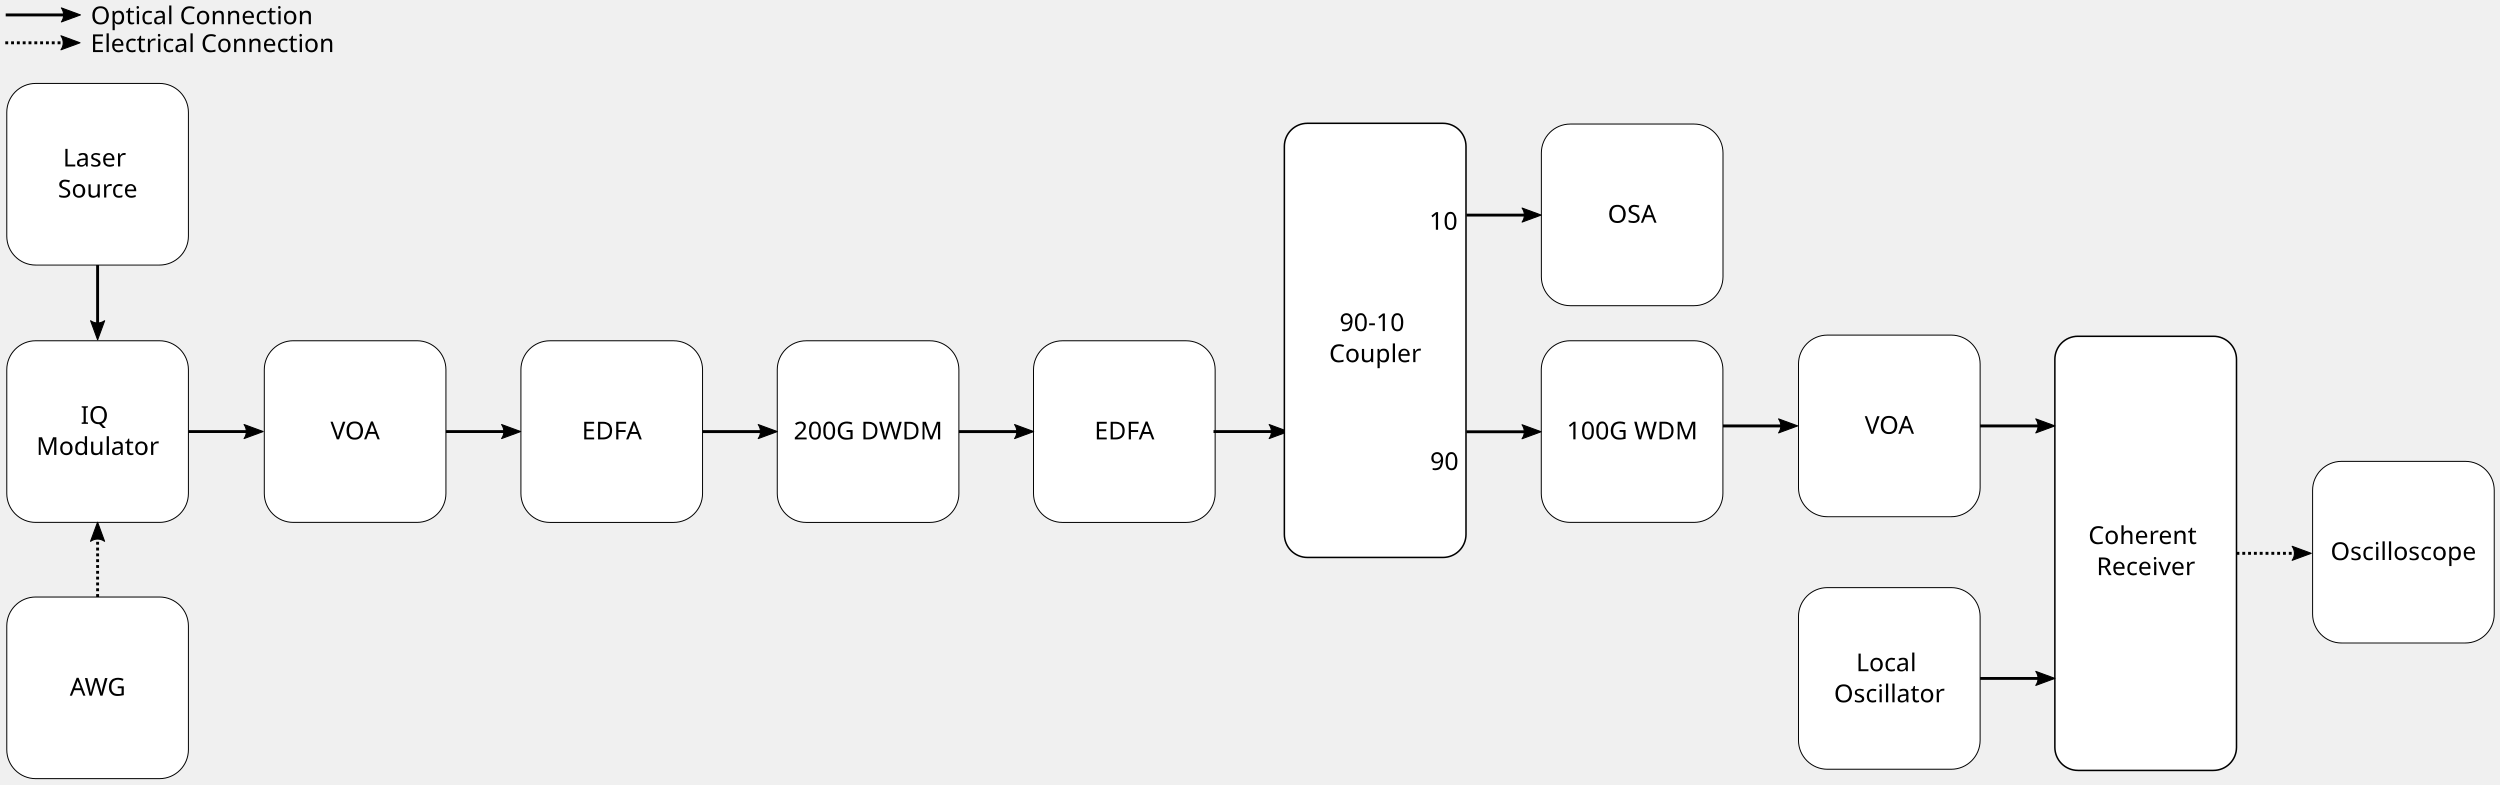
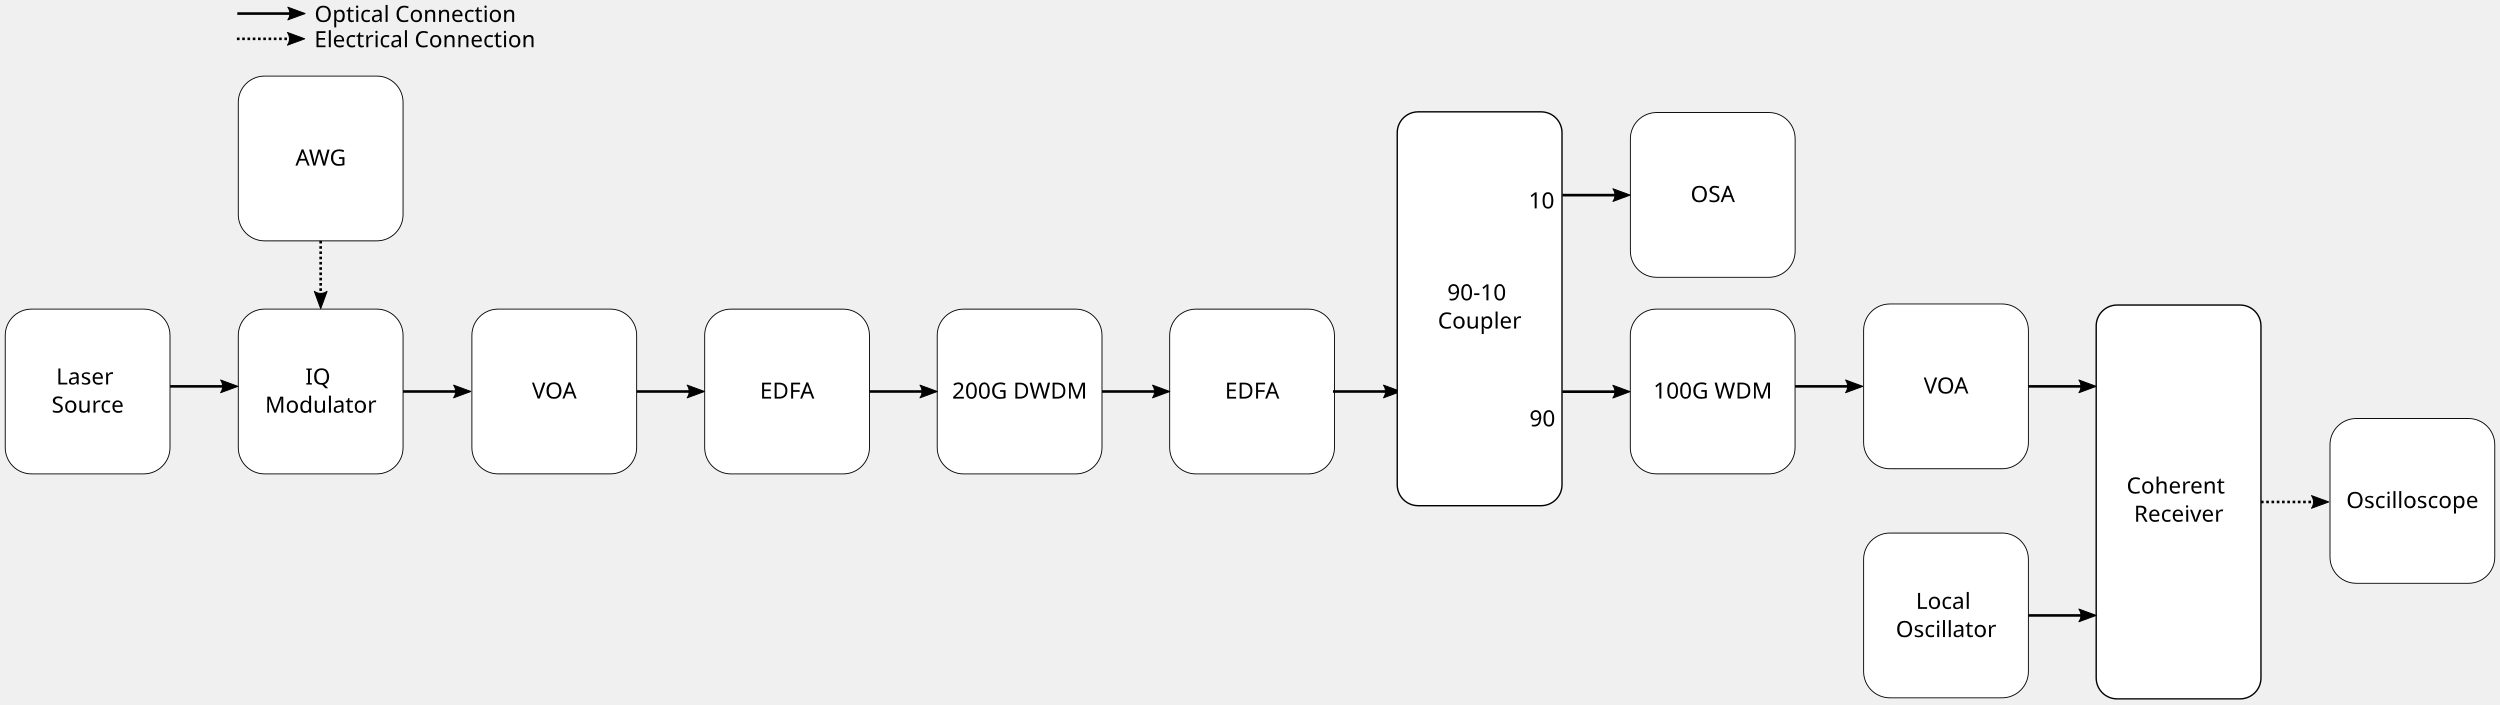
- <svg xmlns="http://www.w3.org/2000/svg" width="141.95mm" height="44.539mm" viewBox="0 0 141.95 44.539" version="1.1" id="svg8">
+ <svg xmlns="http://www.w3.org/2000/svg" width="156.48mm" height="44.088mm" viewBox="0 0 156.48 44.088" version="1.1" id="svg8">
  <defs id="defs2">
    <marker style="overflow:visible" id="marker6618" refX="0" refY="0" orient="auto">
      <path transform="scale(-0.6)" d="M 8.719,4.034 -2.207,0.016 8.719,-4.002 c -1.745,2.372 -1.735,5.617 -6e-7,8.035 z" style="fill:#000000;fill-opacity:1;fill-rule:evenodd;stroke:#000000;stroke-width:0.625;stroke-linejoin:round;stroke-opacity:1" id="path6616" />
    </marker>
    <marker style="overflow:visible" id="marker6618-8" refX="0" refY="0" orient="auto">
      <path transform="scale(-0.6)" d="M 8.719,4.034 -2.207,0.016 8.719,-4.002 c -1.745,2.372 -1.735,5.617 -6e-7,8.035 z" style="fill:#000000;fill-opacity:1;fill-rule:evenodd;stroke:#000000;stroke-width:0.625;stroke-linejoin:round;stroke-opacity:1" id="path6616-0" />
    </marker>
    <marker style="overflow:visible" id="marker6618-1" refX="0" refY="0" orient="auto">
      <path transform="scale(-0.6)" d="M 8.719,4.034 -2.207,0.016 8.719,-4.002 c -1.745,2.372 -1.735,5.617 -6e-7,8.035 z" style="fill:#000000;fill-opacity:1;fill-rule:evenodd;stroke:#000000;stroke-width:0.625;stroke-linejoin:round;stroke-opacity:1" id="path6616-4" />
    </marker>
    <marker style="overflow:visible" id="marker6618-5" refX="0" refY="0" orient="auto">
      <path transform="scale(-0.6)" d="M 8.719,4.034 -2.207,0.016 8.719,-4.002 c -1.745,2.372 -1.735,5.617 -6e-7,8.035 z" style="fill:#000000;fill-opacity:1;fill-rule:evenodd;stroke:#000000;stroke-width:0.625;stroke-linejoin:round;stroke-opacity:1" id="path6616-49" />
    </marker>
    <marker style="overflow:visible" id="marker6618-3" refX="0" refY="0" orient="auto">
      <path transform="scale(-0.6)" d="M 8.719,4.034 -2.207,0.016 8.719,-4.002 c -1.745,2.372 -1.735,5.617 -6e-7,8.035 z" style="fill:#000000;fill-opacity:1;fill-rule:evenodd;stroke:#000000;stroke-width:0.625;stroke-linejoin:round;stroke-opacity:1" id="path6616-19" />
    </marker>
    <marker style="overflow:visible" id="marker6618-08" refX="0" refY="0" orient="auto">
      <path transform="scale(-0.6)" d="M 8.719,4.034 -2.207,0.016 8.719,-4.002 c -1.745,2.372 -1.735,5.617 -6e-7,8.035 z" style="fill:#000000;fill-opacity:1;fill-rule:evenodd;stroke:#000000;stroke-width:0.625;stroke-linejoin:round;stroke-opacity:1" id="path6616-9" />
    </marker>
    <marker style="overflow:visible" id="marker6618-9" refX="0" refY="0" orient="auto">
      <path transform="scale(-0.6)" d="M 8.719,4.034 -2.207,0.016 8.719,-4.002 c -1.745,2.372 -1.735,5.617 -6e-7,8.035 z" style="fill:#000000;fill-opacity:1;fill-rule:evenodd;stroke:#000000;stroke-width:0.625;stroke-linejoin:round;stroke-opacity:1" id="path6616-11" />
    </marker>
    <marker style="overflow:visible" id="marker6618-15" refX="0" refY="0" orient="auto">
      <path transform="scale(-0.6)" d="M 8.719,4.034 -2.207,0.016 8.719,-4.002 c -1.745,2.372 -1.735,5.617 -6e-7,8.035 z" style="fill:#000000;fill-opacity:1;fill-rule:evenodd;stroke:#000000;stroke-width:0.625;stroke-linejoin:round;stroke-opacity:1" id="path6616-199" />
    </marker>
    <marker style="overflow:visible" id="marker6618-80" refX="0" refY="0" orient="auto">
      <path transform="scale(-0.6)" d="M 8.719,4.034 -2.207,0.016 8.719,-4.002 c -1.745,2.372 -1.735,5.617 -6e-7,8.035 z" style="fill:#000000;fill-opacity:1;fill-rule:evenodd;stroke:#000000;stroke-width:0.625;stroke-linejoin:round;stroke-opacity:1" id="path6616-40" />
    </marker>
    <marker style="overflow:visible" id="marker6618-4" refX="0" refY="0" orient="auto">
      <path transform="scale(-0.6)" d="M 8.719,4.034 -2.207,0.016 8.719,-4.002 c -1.745,2.372 -1.735,5.617 -6e-7,8.035 z" style="fill:#000000;fill-opacity:1;fill-rule:evenodd;stroke:#000000;stroke-width:0.625;stroke-linejoin:round;stroke-opacity:1" id="path6616-6" />
    </marker>
    <marker style="overflow:visible" id="marker6618-7" refX="0" refY="0" orient="auto">
      <path transform="scale(-0.6)" d="M 8.719,4.034 -2.207,0.016 8.719,-4.002 c -1.745,2.372 -1.735,5.617 -6e-7,8.035 z" style="fill:#000000;fill-opacity:1;fill-rule:evenodd;stroke:#000000;stroke-width:0.625;stroke-linejoin:round;stroke-opacity:1" id="path6616-06" />
    </marker>
    <marker style="overflow:visible" id="marker6618-8-9" refX="0" refY="0" orient="auto">
      <path transform="scale(-0.6)" d="M 8.719,4.034 -2.207,0.016 8.719,-4.002 c -1.745,2.372 -1.735,5.617 -6e-7,8.035 z" style="fill:#000000;fill-opacity:1;fill-rule:evenodd;stroke:#000000;stroke-width:0.625;stroke-linejoin:round;stroke-opacity:1" id="path6616-0-9" />
    </marker>
    <marker style="overflow:visible" id="marker6618-8-9-2" refX="0" refY="0" orient="auto">
      <path transform="scale(-0.6)" d="M 8.719,4.034 -2.207,0.016 8.719,-4.002 c -1.745,2.372 -1.735,5.617 -6e-7,8.035 z" style="fill:#000000;fill-opacity:1;fill-rule:evenodd;stroke:#000000;stroke-width:0.625;stroke-linejoin:round;stroke-opacity:1" id="path6616-0-9-0" />
    </marker>
    <marker style="overflow:visible" id="marker6618-8-9-2-1" refX="0" refY="0" orient="auto">
      <path transform="scale(-0.6)" d="M 8.719,4.034 -2.207,0.016 8.719,-4.002 c -1.745,2.372 -1.735,5.617 -6e-7,8.035 z" style="fill:#000000;fill-opacity:1;fill-rule:evenodd;stroke:#000000;stroke-width:0.625;stroke-linejoin:round;stroke-opacity:1" id="path6616-0-9-0-1" />
    </marker>
    <marker style="overflow:visible" id="marker6618-8-9-2-1-5" refX="0" refY="0" orient="auto">
      <path transform="scale(-0.6)" d="M 8.719,4.034 -2.207,0.016 8.719,-4.002 c -1.745,2.372 -1.735,5.617 -6e-7,8.035 z" style="fill:#000000;fill-opacity:1;fill-rule:evenodd;stroke:#000000;stroke-width:0.625;stroke-linejoin:round;stroke-opacity:1" id="path6616-0-9-0-1-4" />
    </marker>
    <marker style="overflow:visible" id="marker6618-8-9-2-4" refX="0" refY="0" orient="auto">
      <path transform="scale(-0.6)" d="M 8.719,4.034 -2.207,0.016 8.719,-4.002 c -1.745,2.372 -1.735,5.617 -6e-7,8.035 z" style="fill:#000000;fill-opacity:1;fill-rule:evenodd;stroke:#000000;stroke-width:0.625;stroke-linejoin:round;stroke-opacity:1" id="path6616-0-9-0-7" />
    </marker>
    <marker style="overflow:visible" id="marker6618-8-9-2-1-3" refX="0" refY="0" orient="auto">
      <path transform="scale(-0.6)" d="M 8.719,4.034 -2.207,0.016 8.719,-4.002 c -1.745,2.372 -1.735,5.617 -6e-7,8.035 z" style="fill:#000000;fill-opacity:1;fill-rule:evenodd;stroke:#000000;stroke-width:0.625;stroke-linejoin:round;stroke-opacity:1" id="path6616-0-9-0-1-2" />
    </marker>
    <marker style="overflow:visible" id="marker6618-8-9-2-7" refX="0" refY="0" orient="auto">
      <path transform="scale(-0.6)" d="M 8.719,4.034 -2.207,0.016 8.719,-4.002 c -1.745,2.372 -1.735,5.617 -6e-7,8.035 z" style="fill:#000000;fill-opacity:1;fill-rule:evenodd;stroke:#000000;stroke-width:0.625;stroke-linejoin:round;stroke-opacity:1" id="path6616-0-9-0-6" />
    </marker>
    <marker style="overflow:visible" id="marker6618-31" refX="0" refY="0" orient="auto">
      <path transform="scale(-0.6)" d="M 8.719,4.034 -2.207,0.016 8.719,-4.002 c -1.745,2.372 -1.735,5.617 -6e-7,8.035 z" style="fill:#000000;fill-opacity:1;fill-rule:evenodd;stroke:#000000;stroke-width:0.625;stroke-linejoin:round;stroke-opacity:1" id="path6616-1" />
    </marker>
    <marker style="overflow:visible" id="marker6618-8-9-2-7-5" refX="0" refY="0" orient="auto">
      <path transform="scale(-0.6)" d="M 8.719,4.034 -2.207,0.016 8.719,-4.002 c -1.745,2.372 -1.735,5.617 -6e-7,8.035 z" style="fill:#000000;fill-opacity:1;fill-rule:evenodd;stroke:#000000;stroke-width:0.625;stroke-linejoin:round;stroke-opacity:1" id="path6616-0-9-0-6-6" />
    </marker>
    <marker style="overflow:visible" id="marker6618-31-0" refX="0" refY="0" orient="auto">
      <path transform="scale(-0.6)" d="M 8.719,4.034 -2.207,0.016 8.719,-4.002 c -1.745,2.372 -1.735,5.617 -6e-7,8.035 z" style="fill:#000000;fill-opacity:1;fill-rule:evenodd;stroke:#000000;stroke-width:0.625;stroke-linejoin:round;stroke-opacity:1" id="path6616-1-5" />
    </marker>
    <marker style="overflow:visible" id="marker6618-31-0-6" refX="0" refY="0" orient="auto">
      <path transform="scale(-0.6)" d="M 8.719,4.034 -2.207,0.016 8.719,-4.002 c -1.745,2.372 -1.735,5.617 -6e-7,8.035 z" style="fill:#000000;fill-opacity:1;fill-rule:evenodd;stroke:#000000;stroke-width:0.625;stroke-linejoin:round;stroke-opacity:1" id="path6616-1-5-4" />
    </marker>
    <marker style="overflow:visible" id="marker6618-31-0-6-0" refX="0" refY="0" orient="auto">
      <path transform="scale(-0.6)" d="M 8.719,4.034 -2.207,0.016 8.719,-4.002 c -1.745,2.372 -1.735,5.617 -6e-7,8.035 z" style="fill:#000000;fill-opacity:1;fill-rule:evenodd;stroke:#000000;stroke-width:0.625;stroke-linejoin:round;stroke-opacity:1" id="path6616-1-5-4-2" />
    </marker>
    <marker style="overflow:visible" id="marker6618-31-0-6-6" refX="0" refY="0" orient="auto">
      <path transform="scale(-0.6)" d="M 8.719,4.034 -2.207,0.016 8.719,-4.002 c -1.745,2.372 -1.735,5.617 -6e-7,8.035 z" style="fill:#000000;fill-opacity:1;fill-rule:evenodd;stroke:#000000;stroke-width:0.625;stroke-linejoin:round;stroke-opacity:1" id="path6616-1-5-4-8" />
    </marker>
    <marker style="overflow:visible" id="marker6618-31-0-6-6-4" refX="0" refY="0" orient="auto">
      <path transform="scale(-0.6)" d="M 8.719,4.034 -2.207,0.016 8.719,-4.002 c -1.745,2.372 -1.735,5.617 -6e-7,8.035 z" style="fill:#000000;fill-opacity:1;fill-rule:evenodd;stroke:#000000;stroke-width:0.625;stroke-linejoin:round;stroke-opacity:1" id="path6616-1-5-4-8-2" />
    </marker>
    <marker style="overflow:visible" id="marker6618-31-0-6-0-9" refX="0" refY="0" orient="auto">
      <path transform="scale(-0.6)" d="M 8.719,4.034 -2.207,0.016 8.719,-4.002 c -1.745,2.372 -1.735,5.617 -6e-7,8.035 z" style="fill:#000000;fill-opacity:1;fill-rule:evenodd;stroke:#000000;stroke-width:0.625;stroke-linejoin:round;stroke-opacity:1" id="path6616-1-5-4-2-1" />
    </marker>
    <marker style="overflow:visible" id="marker6618-31-0-6-7" refX="0" refY="0" orient="auto">
      <path transform="scale(-0.6)" d="M 8.719,4.034 -2.207,0.016 8.719,-4.002 c -1.745,2.372 -1.735,5.617 -6e-7,8.035 z" style="fill:#000000;fill-opacity:1;fill-rule:evenodd;stroke:#000000;stroke-width:0.625;stroke-linejoin:round;stroke-opacity:1" id="path6616-1-5-4-23" />
    </marker>
    <marker style="overflow:visible" id="marker6618-31-0-9" refX="0" refY="0" orient="auto">
      <path transform="scale(-0.6)" d="M 8.719,4.034 -2.207,0.016 8.719,-4.002 c -1.745,2.372 -1.735,5.617 -6e-7,8.035 z" style="fill:#000000;fill-opacity:1;fill-rule:evenodd;stroke:#000000;stroke-width:0.625;stroke-linejoin:round;stroke-opacity:1" id="path6616-1-5-2" />
    </marker>
  </defs>
-   <g id="layer1" transform="translate(45.92167,-187.1815)">
+   <g id="layer1" transform="translate(60.4516,-187.1815)">
    <g id="g4823" transform="translate(-5,5)">
      <flowRoot transform="matrix(0.2645833,0,0,0.2645833,2.859235,214.961)" style="font-style:normal;font-variant:normal;font-weight:300;font-stretch:normal;font-size:10px;line-height:25px;font-family:Roboto;-inkscape-font-specification:'Roboto, Light';text-align:start;letter-spacing:0px;word-spacing:0px;writing-mode:lr-tb;text-anchor:start;fill:#000000;fill-opacity:1;stroke:none;stroke-width:1px;stroke-linecap:butt;stroke-linejoin:miter;stroke-opacity:1" id="flowRoot5201" xml:space="preserve">
        <flowRegion id="flowRegion5203">
          <rect y="55.38" x="150.85" height="10.701" width="5.218" id="rect5205" />
        </flowRegion>
        <flowPara id="flowPara5207" />
      </flowRoot>
      <g transform="translate(23.56429,17.89531)" id="g6077-1-36-7" />
      <g transform="translate(2.081428,12.64583)" id="g3126">
        <g id="g4911-1-65" transform="translate(-36.12349,-35.05259)">
          <flowRoot xml:space="preserve" id="flowRoot279" style="font-style:normal;font-weight:normal;font-size:40px;line-height:1.25;font-family:sans-serif;letter-spacing:0px;word-spacing:0px;fill:#000000;fill-opacity:1;stroke:none" transform="matrix(0.2645833,0,0,0.2645833,39.04206,279.3204)">
            <flowRegion id="flowRegion281">
              <rect id="rect283" width="162.143" height="68.214" x="-32.5" y="215.11" />
            </flowRegion>
            <flowPara id="flowPara285" />
          </flowRoot>
-           <g transform="translate(-65.13662,101.7716)" id="g6948-41">
+           <g transform="translate(-79.72374,116.3825)" id="g6948-41">
            <rect ry="1.643" y="107.554" x="58.642" height="10.313" width="10.313" id="rect4741-2" style="fill:#ffffff;fill-opacity:1;stroke:#000000;stroke-width:0.056;stroke-linecap:butt;stroke-linejoin:round;stroke-miterlimit:4;stroke-dasharray:none" />
            <text style="font-style:normal;font-variant:normal;font-weight:normal;font-stretch:normal;font-size:1.411px;font-family:Calibri;-inkscape-font-specification:'Calibri, Normal';font-variant-ligatures:normal;font-variant-caps:normal;font-variant-numeric:normal;font-feature-settings:normal;text-align:center;writing-mode:lr-tb;text-anchor:middle;stroke-width:0.265" id="text576-6" y="112.269" x="63.806">
              <tspan y="112.269" x="63.806" id="tspan5482-32">Laser</tspan>
              <tspan y="114.033" x="63.806" id="tspan5130">Source</tspan>
            </text>
          </g>
          <g transform="translate(-65.13662,116.3825)" id="g6948-0">
            <rect ry="1.643" y="107.554" x="58.642" height="10.313" width="10.313" id="rect4741-306" style="fill:#ffffff;fill-opacity:1;stroke:#000000;stroke-width:0.056;stroke-linecap:butt;stroke-linejoin:round;stroke-miterlimit:4;stroke-dasharray:none" />
            <text style="font-style:normal;font-variant:normal;font-weight:normal;font-stretch:normal;font-size:1.411px;font-family:Calibri;-inkscape-font-specification:'Calibri, Normal';font-variant-ligatures:normal;font-variant-caps:normal;font-variant-numeric:normal;font-feature-settings:normal;text-align:center;writing-mode:lr-tb;text-anchor:middle;stroke-width:0.265" id="text576-11" y="112.274" x="63.806">
              <tspan y="112.274" x="63.806" id="tspan5482-3">IQ</tspan>
              <tspan y="114.038" x="63.806" id="tspan5056">Modulator</tspan>
            </text>
          </g>
-           <g transform="translate(-65.13662,130.9327)" id="g6948">
+           <g transform="translate(-65.13662,101.7968)" id="g6948">
            <rect ry="1.643" y="107.554" x="58.642" height="10.313" width="10.313" id="rect4741" style="fill:#ffffff;fill-opacity:1;stroke:#000000;stroke-width:0.056;stroke-linecap:butt;stroke-linejoin:round;stroke-miterlimit:4;stroke-dasharray:none" />
            <text style="font-style:normal;font-variant:normal;font-weight:normal;font-stretch:normal;font-size:1.411px;font-family:Calibri;-inkscape-font-specification:'Calibri, Normal';font-variant-ligatures:normal;font-variant-caps:normal;font-variant-numeric:normal;font-feature-settings:normal;text-align:center;writing-mode:lr-tb;text-anchor:middle;stroke-width:0.265" id="text576" y="113.156" x="63.806">
              <tspan y="113.156" x="63.806" id="tspan5482">AWG</tspan>
            </text>
          </g>
          <g transform="translate(36.59642,130.3992)" id="g6948-9">
            <rect ry="1.643" y="107.554" x="58.642" height="10.313" width="10.313" id="rect4741-5" style="fill:#ffffff;fill-opacity:1;stroke:#000000;stroke-width:0.056;stroke-linecap:butt;stroke-linejoin:round;stroke-miterlimit:4;stroke-dasharray:none" />
            <text style="font-style:normal;font-variant:normal;font-weight:normal;font-stretch:normal;font-size:1.411px;font-family:Calibri;-inkscape-font-specification:'Calibri, Normal';font-variant-ligatures:normal;font-variant-caps:normal;font-variant-numeric:normal;font-feature-settings:normal;text-align:center;writing-mode:lr-tb;text-anchor:middle;stroke-width:0.265" id="text576-05" y="112.301" x="63.806">
              <tspan y="112.301" x="63.806" id="tspan5482-4">Local</tspan>
              <tspan y="114.065" x="63.806" id="tspan5058">Oscillator</tspan>
            </text>
          </g>
          <g transform="translate(51.15358,121.4819)" id="g6948-7">
            <g id="g5156" transform="translate(1.0059367e-5,-8.49712)">
              <rect style="fill:#ffffff;fill-opacity:1;stroke:#000000;stroke-width:0.087;stroke-linecap:butt;stroke-linejoin:round;stroke-miterlimit:4;stroke-dasharray:none" id="rect4741-25" width="10.313" height="24.65" x="58.642" y="110.697" ry="1.308" />
              <text x="63.806" y="122.495" id="text576-4" style="font-style:normal;font-variant:normal;font-weight:normal;font-stretch:normal;font-size:1.411px;font-family:Calibri;-inkscape-font-specification:'Calibri, Normal';font-variant-ligatures:normal;font-variant-caps:normal;font-variant-numeric:normal;font-feature-settings:normal;text-align:center;writing-mode:lr-tb;text-anchor:middle;stroke-width:0.265">
                <tspan id="tspan5064" x="63.806" y="122.495">Coherent</tspan>
                <tspan x="63.806" y="124.259" id="tspan981">Receiver</tspan>
              </text>
            </g>
          </g>
-           <path style="fill:none;stroke:#000000;stroke-width:0.165;stroke-linecap:butt;stroke-linejoin:miter;stroke-miterlimit:4;stroke-dasharray:0.165, 0.165;stroke-dashoffset:0;stroke-opacity:1;marker-end:url(#marker6618)" d="m -1.338,238.486 c 0,-1.342 0,-2.684 0,-4.025" id="path5402" />
+           <path style="fill:none;stroke:#000000;stroke-width:0.165;stroke-linecap:butt;stroke-linejoin:miter;stroke-miterlimit:4;stroke-dasharray:0.165, 0.165;stroke-dashoffset:0;stroke-opacity:1;marker-end:url(#marker6618)" d="m -1.338,219.663 c 0,1.342 0,2.684 0,4.025" id="path5402" />
          <path style="fill:none;stroke:#000000;stroke-width:0.165;stroke-linecap:butt;stroke-linejoin:miter;stroke-miterlimit:4;stroke-dasharray:none;stroke-opacity:1;marker-end:url(#marker6618-8)" d="m 90.946,228.772 c 1.342,0 2.684,0 4.025,0" id="path5402-1" />
-           <path style="fill:none;stroke:#000000;stroke-width:0.165;stroke-linecap:butt;stroke-linejoin:miter;stroke-miterlimit:4;stroke-dasharray:none;stroke-opacity:1;marker-end:url(#marker6618-1)" d="m -1.338,219.638 c 0,1.342 0,2.684 0,4.025" id="path5402-7" />
+           <path style="fill:none;stroke:#000000;stroke-width:0.165;stroke-linecap:butt;stroke-linejoin:miter;stroke-miterlimit:4;stroke-dasharray:none;stroke-opacity:1;marker-end:url(#marker6618-1)" d="m -10.763,228.772 c 1.342,0 2.684,0 4.025,0" id="path5402-7" />
          <path style="fill:none;stroke:#000000;stroke-width:0.165;stroke-linecap:butt;stroke-linejoin:miter;stroke-miterlimit:4;stroke-dasharray:none;stroke-opacity:1;marker-end:url(#marker6618-5)" d="m 105.551,243.109 c 1.342,0 2.684,0 4.025,0" id="path5402-4" />
          <path style="fill:none;stroke:#000000;stroke-width:0.165;stroke-linecap:butt;stroke-linejoin:miter;stroke-miterlimit:4;stroke-dasharray:0.165, 0.165;stroke-dashoffset:0;stroke-opacity:1;marker-end:url(#marker6618-80)" d="m 120.108,236.007 c 1.342,0 2.684,0 4.025,0" id="path5402-9" />
          <g transform="translate(65.78775,123.2305)" id="g6948-48-4">
            <rect ry="1.643" y="107.554" x="58.642" height="10.313" width="10.313" id="rect4741-22-6" style="fill:#ffffff;fill-opacity:1;stroke:#000000;stroke-width:0.056;stroke-linecap:butt;stroke-linejoin:round;stroke-miterlimit:4;stroke-dasharray:none" />
            <text style="font-style:normal;font-variant:normal;font-weight:normal;font-stretch:normal;font-size:1.411px;font-family:Calibri;-inkscape-font-specification:'Calibri, Normal';font-variant-ligatures:normal;font-variant-caps:normal;font-variant-numeric:normal;font-feature-settings:normal;text-align:center;writing-mode:lr-tb;text-anchor:middle;stroke-width:0.265" id="text576-66-2" y="113.156" x="63.806">
              <tspan y="113.156" x="63.806" id="tspan5482-99-3">Oscilloscope</tspan>
            </text>
          </g>
          <path style="fill:none;stroke:#000000;stroke-width:0.165;stroke-linecap:butt;stroke-linejoin:miter;stroke-miterlimit:4;stroke-dasharray:none;stroke-opacity:1;marker-end:url(#marker6618-8-9)" d="m 3.818,229.093 c 1.342,0 2.684,0 4.025,0" id="path5402-1-9" />
          <rect style="fill:#ffffff;fill-opacity:1;stroke:#000000;stroke-width:0.056;stroke-linecap:butt;stroke-linejoin:round;stroke-miterlimit:4;stroke-dasharray:none" id="rect4741-8" width="10.313" height="10.313" x="22.698" y="223.938" ry="1.643" />
          <text x="27.862" y="229.54" id="text576-7" style="font-style:normal;font-variant:normal;font-weight:normal;font-stretch:normal;font-size:1.411px;font-family:Calibri;-inkscape-font-specification:'Calibri, Normal';font-variant-ligatures:normal;font-variant-caps:normal;font-variant-numeric:normal;font-feature-settings:normal;text-align:center;writing-mode:lr-tb;text-anchor:middle;stroke-width:0.265">
            <tspan id="tspan5482-40" x="27.862" y="229.54">EDFA</tspan>
          </text>
          <rect style="fill:#ffffff;fill-opacity:1;stroke:#000000;stroke-width:0.056;stroke-linecap:butt;stroke-linejoin:round;stroke-miterlimit:4;stroke-dasharray:none" id="rect4741-8-7" width="10.313" height="10.313" x="37.253" y="223.938" ry="1.643" />
          <text x="42.417" y="229.54" id="text576-7-5" style="font-style:normal;font-variant:normal;font-weight:normal;font-stretch:normal;font-size:1.411px;font-family:Calibri;-inkscape-font-specification:'Calibri, Normal';font-variant-ligatures:normal;font-variant-caps:normal;font-variant-numeric:normal;font-feature-settings:normal;text-align:center;writing-mode:lr-tb;text-anchor:middle;stroke-width:0.265">
            <tspan id="tspan5482-40-6" x="42.417" y="229.54" style="stroke-width:0.265">200G DWDM</tspan>
          </text>
          <rect style="fill:#ffffff;fill-opacity:1;stroke:#000000;stroke-width:0.056;stroke-linecap:butt;stroke-linejoin:round;stroke-miterlimit:4;stroke-dasharray:none" id="rect4741-8-9" width="10.313" height="10.313" x="51.803" y="223.938" ry="1.643" />
          <text x="56.967" y="229.54" id="text576-7-1" style="font-style:normal;font-variant:normal;font-weight:normal;font-stretch:normal;font-size:1.411px;font-family:Calibri;-inkscape-font-specification:'Calibri, Normal';font-variant-ligatures:normal;font-variant-caps:normal;font-variant-numeric:normal;font-feature-settings:normal;text-align:center;writing-mode:lr-tb;text-anchor:middle;stroke-width:0.265">
            <tspan id="tspan5482-40-5" x="56.967" y="229.54" style="stroke-width:0.265">EDFA</tspan>
          </text>
          <rect style="fill:#ffffff;fill-opacity:1;stroke:#000000;stroke-width:0.056;stroke-linecap:butt;stroke-linejoin:round;stroke-miterlimit:4;stroke-dasharray:none" id="rect4741-8-7-9" width="10.313" height="10.313" x="80.634" y="223.936" ry="1.643" />
          <text x="85.798" y="229.538" id="text576-7-5-6" style="font-style:normal;font-variant:normal;font-weight:normal;font-stretch:normal;font-size:1.411px;font-family:Calibri;-inkscape-font-specification:'Calibri, Normal';font-variant-ligatures:normal;font-variant-caps:normal;font-variant-numeric:normal;font-feature-settings:normal;text-align:center;writing-mode:lr-tb;text-anchor:middle;stroke-width:0.265">
            <tspan id="tspan5482-40-6-7" x="85.798" y="229.538" style="stroke-width:0.265">100G WDM</tspan>
          </text>
          <path id="path5402-1-9-0-3" d="m 76.38,229.104 c 1.342,0 2.684,0 4.025,0" style="fill:none;stroke:#000000;stroke-width:0.165;stroke-linecap:butt;stroke-linejoin:miter;stroke-miterlimit:4;stroke-dasharray:none;stroke-opacity:1;marker-end:url(#marker6618-8-9-2-7)" />
          <path id="path5402-1-9-0-4-5" d="m 62.022,229.093 c 1.342,0 2.684,0 4.025,0" style="fill:none;stroke:#000000;stroke-width:0.165;stroke-linecap:butt;stroke-linejoin:miter;stroke-miterlimit:4;stroke-dasharray:none;stroke-opacity:1;marker-end:url(#marker6618-8-9-2-1-3)" />
          <path style="fill:none;stroke:#000000;stroke-width:0.165;stroke-linecap:butt;stroke-linejoin:miter;stroke-miterlimit:4;stroke-dasharray:none;stroke-opacity:1;marker-end:url(#marker6618-8-9-2)" d="m 33.011,229.094 c 1.342,0 2.684,0 4.025,0" id="path5402-1-9-0" />
          <path style="fill:none;stroke:#000000;stroke-width:0.165;stroke-linecap:butt;stroke-linejoin:miter;stroke-miterlimit:4;stroke-dasharray:none;stroke-opacity:1;marker-end:url(#marker6618-8-9-2-1)" d="m 47.566,229.094 c 1.342,0 2.684,0 4.025,0" id="path5402-1-9-0-4" />
          <g transform="translate(35.38342,131.4799)" id="g6948-7-3-7">
            <g id="g5156-7-9" transform="translate(1.0059367e-5,-8.49712)">
              <rect style="fill:#ffffff;fill-opacity:1;stroke:#000000;stroke-width:0.087;stroke-linecap:butt;stroke-linejoin:round;stroke-miterlimit:4;stroke-dasharray:none" id="rect4741-25-7-8" width="10.313" height="24.65" x="30.663" y="88.607" ry="1.308" />
              <text x="35.827" y="100.405" id="text576-4-3-4" style="font-style:normal;font-variant:normal;font-weight:normal;font-stretch:normal;font-size:1.411px;font-family:Calibri;-inkscape-font-specification:'Calibri, Normal';font-variant-ligatures:normal;font-variant-caps:normal;font-variant-numeric:normal;font-feature-settings:normal;text-align:center;writing-mode:lr-tb;text-anchor:middle;stroke-width:0.265">
                <tspan x="35.827" y="100.405" id="tspan981-7-8">90-10</tspan>
                <tspan x="35.827" y="102.169" id="tspan2437-2">Coupler</tspan>
              </text>
            </g>
          </g>
          <rect style="fill:#ffffff;fill-opacity:1;stroke:#000000;stroke-width:0.056;stroke-linecap:butt;stroke-linejoin:round;stroke-miterlimit:4;stroke-dasharray:none" id="rect4741-8-7-9-6" width="10.313" height="10.313" x="80.639" y="211.632" ry="1.643" />
          <text x="85.802" y="217.235" id="text576-7-5-6-8" style="font-style:normal;font-variant:normal;font-weight:normal;font-stretch:normal;font-size:1.411px;font-family:Calibri;-inkscape-font-specification:'Calibri, Normal';font-variant-ligatures:normal;font-variant-caps:normal;font-variant-numeric:normal;font-feature-settings:normal;text-align:center;writing-mode:lr-tb;text-anchor:middle;stroke-width:0.265">
            <tspan id="tspan5482-40-6-7-0" x="85.802" y="217.235" style="stroke-width:0.265">OSA</tspan>
          </text>
          <path id="path5402-1-9-0-3-5" d="m 76.384,216.801 c 1.342,0 2.684,0 4.025,0" style="fill:none;stroke:#000000;stroke-width:0.165;stroke-linecap:butt;stroke-linejoin:miter;stroke-miterlimit:4;stroke-dasharray:none;stroke-opacity:1;marker-end:url(#marker6618-8-9-2-7-5)" />
          <rect style="fill:#ffffff;fill-opacity:1;stroke:#000000;stroke-width:0.056;stroke-linecap:butt;stroke-linejoin:round;stroke-miterlimit:4;stroke-dasharray:none" id="rect4741-8-9-3" width="10.313" height="10.313" x="8.127" y="223.936" ry="1.643" />
          <text x="13.291" y="229.538" id="text576-7-1-6" style="font-style:normal;font-variant:normal;font-weight:normal;font-stretch:normal;font-size:1.411px;font-family:Calibri;-inkscape-font-specification:'Calibri, Normal';font-variant-ligatures:normal;font-variant-caps:normal;font-variant-numeric:normal;font-feature-settings:normal;text-align:center;writing-mode:lr-tb;text-anchor:middle;stroke-width:0.265">
            <tspan id="tspan5482-40-5-4" x="13.291" y="229.538" style="stroke-width:0.265">VOA</tspan>
          </text>
          <path style="fill:none;stroke:#000000;stroke-width:0.165;stroke-linecap:butt;stroke-linejoin:miter;stroke-miterlimit:4;stroke-dasharray:none;stroke-opacity:1;marker-end:url(#marker6618-31-0)" d="m 18.439,229.093 c 1.342,0 2.684,0 4.025,0" id="path5402-5-1" />
          <path style="fill:none;stroke:#000000;stroke-width:0.165;stroke-linecap:butt;stroke-linejoin:miter;stroke-miterlimit:4;stroke-dasharray:none;stroke-opacity:1;marker-end:url(#marker6618-31-0-6-7)" d="m -6.556,205.437 c 1.342,0 2.684,0 4.025,0" id="path5402-5-1-6" />
          <text xml:space="preserve" style="font-style:normal;font-weight:normal;font-size:10.583px;line-height:1.25;font-family:sans-serif;letter-spacing:0px;word-spacing:0px;fill:#000000;fill-opacity:1;stroke:none;stroke-width:0.265" x="-1.716" y="205.96" id="text7215">
            <tspan id="tspan7213" x="-1.716" y="205.96" style="font-style:normal;font-variant:normal;font-weight:normal;font-stretch:normal;font-size:1.411px;font-family:sans-serif;-inkscape-font-specification:'sans-serif, Normal';font-variant-ligatures:normal;font-variant-caps:normal;font-variant-numeric:normal;font-feature-settings:normal;text-align:start;writing-mode:lr-tb;text-anchor:start;stroke-width:0.265">Optical Connection</tspan>
          </text>
          <path style="fill:none;stroke:#000000;stroke-width:0.165;stroke-linecap:butt;stroke-linejoin:miter;stroke-miterlimit:4;stroke-dasharray:0.165, 0.165;stroke-dashoffset:0;stroke-opacity:1;marker-end:url(#marker6618-31-0-6-6-4)" d="m -6.58,207.019 c 1.342,0 2.684,0 4.025,0" id="path5402-5-1-6-3" />
          <text xml:space="preserve" style="font-style:normal;font-weight:normal;font-size:10.583px;line-height:1.25;font-family:sans-serif;letter-spacing:0px;word-spacing:0px;fill:#000000;fill-opacity:1;stroke:none;stroke-width:0.265" x="-1.74" y="207.543" id="text7215-74">
            <tspan id="tspan7213-70" x="-1.74" y="207.543" style="font-style:normal;font-variant:normal;font-weight:normal;font-stretch:normal;font-size:1.411px;font-family:sans-serif;-inkscape-font-specification:'sans-serif, Normal';font-variant-ligatures:normal;font-variant-caps:normal;font-variant-numeric:normal;font-feature-settings:normal;text-align:start;writing-mode:lr-tb;text-anchor:start;stroke-width:0.265">Electrical Connection</tspan>
          </text>
          <text xml:space="preserve" style="font-style:normal;font-weight:normal;font-size:10.583px;line-height:1.25;font-family:sans-serif;letter-spacing:0px;word-spacing:0px;fill:#000000;fill-opacity:1;stroke:none;stroke-width:0.265" x="74.33" y="231.276" id="text7215-1">
            <tspan id="tspan7213-2" x="74.33" y="231.276" style="font-style:normal;font-variant:normal;font-weight:normal;font-stretch:normal;font-size:1.411px;font-family:sans-serif;-inkscape-font-specification:'sans-serif, Normal';font-variant-ligatures:normal;font-variant-caps:normal;font-variant-numeric:normal;font-feature-settings:normal;text-align:start;writing-mode:lr-tb;text-anchor:start;stroke-width:0.265">90</tspan>
          </text>
          <text xml:space="preserve" style="font-style:normal;font-weight:normal;font-size:10.583px;line-height:1.25;font-family:sans-serif;letter-spacing:0px;word-spacing:0px;fill:#000000;fill-opacity:1;stroke:none;stroke-width:0.265" x="74.273" y="217.634" id="text7215-15">
            <tspan id="tspan7213-27" x="74.273" y="217.634" style="font-style:normal;font-variant:normal;font-weight:normal;font-stretch:normal;font-size:1.411px;font-family:sans-serif;-inkscape-font-specification:'sans-serif, Normal';font-variant-ligatures:normal;font-variant-caps:normal;font-variant-numeric:normal;font-feature-settings:normal;text-align:start;writing-mode:lr-tb;text-anchor:start;stroke-width:0.265">10</tspan>
          </text>
          <rect style="fill:#ffffff;fill-opacity:1;stroke:#000000;stroke-width:0.056;stroke-linecap:butt;stroke-linejoin:round;stroke-miterlimit:4;stroke-dasharray:none" id="rect4741-8-9-3-1" width="10.313" height="10.313" x="95.239" y="223.615" ry="1.643" />
          <text x="100.403" y="229.218" id="text576-7-1-6-5" style="font-style:normal;font-variant:normal;font-weight:normal;font-stretch:normal;font-size:1.411px;font-family:Calibri;-inkscape-font-specification:'Calibri, Normal';font-variant-ligatures:normal;font-variant-caps:normal;font-variant-numeric:normal;font-feature-settings:normal;text-align:center;writing-mode:lr-tb;text-anchor:middle;stroke-width:0.265">
            <tspan id="tspan5482-40-5-4-5" x="100.403" y="229.218" style="stroke-width:0.265">VOA</tspan>
          </text>
          <path style="fill:none;stroke:#000000;stroke-width:0.165;stroke-linecap:butt;stroke-linejoin:miter;stroke-miterlimit:4;stroke-dasharray:none;stroke-opacity:1;marker-end:url(#marker6618-31-0-9)" d="m 105.551,228.772 c 1.342,0 2.684,0 4.025,0" id="path5402-5-1-2" />
        </g>
      </g>
    </g>
  </g>
</svg>
